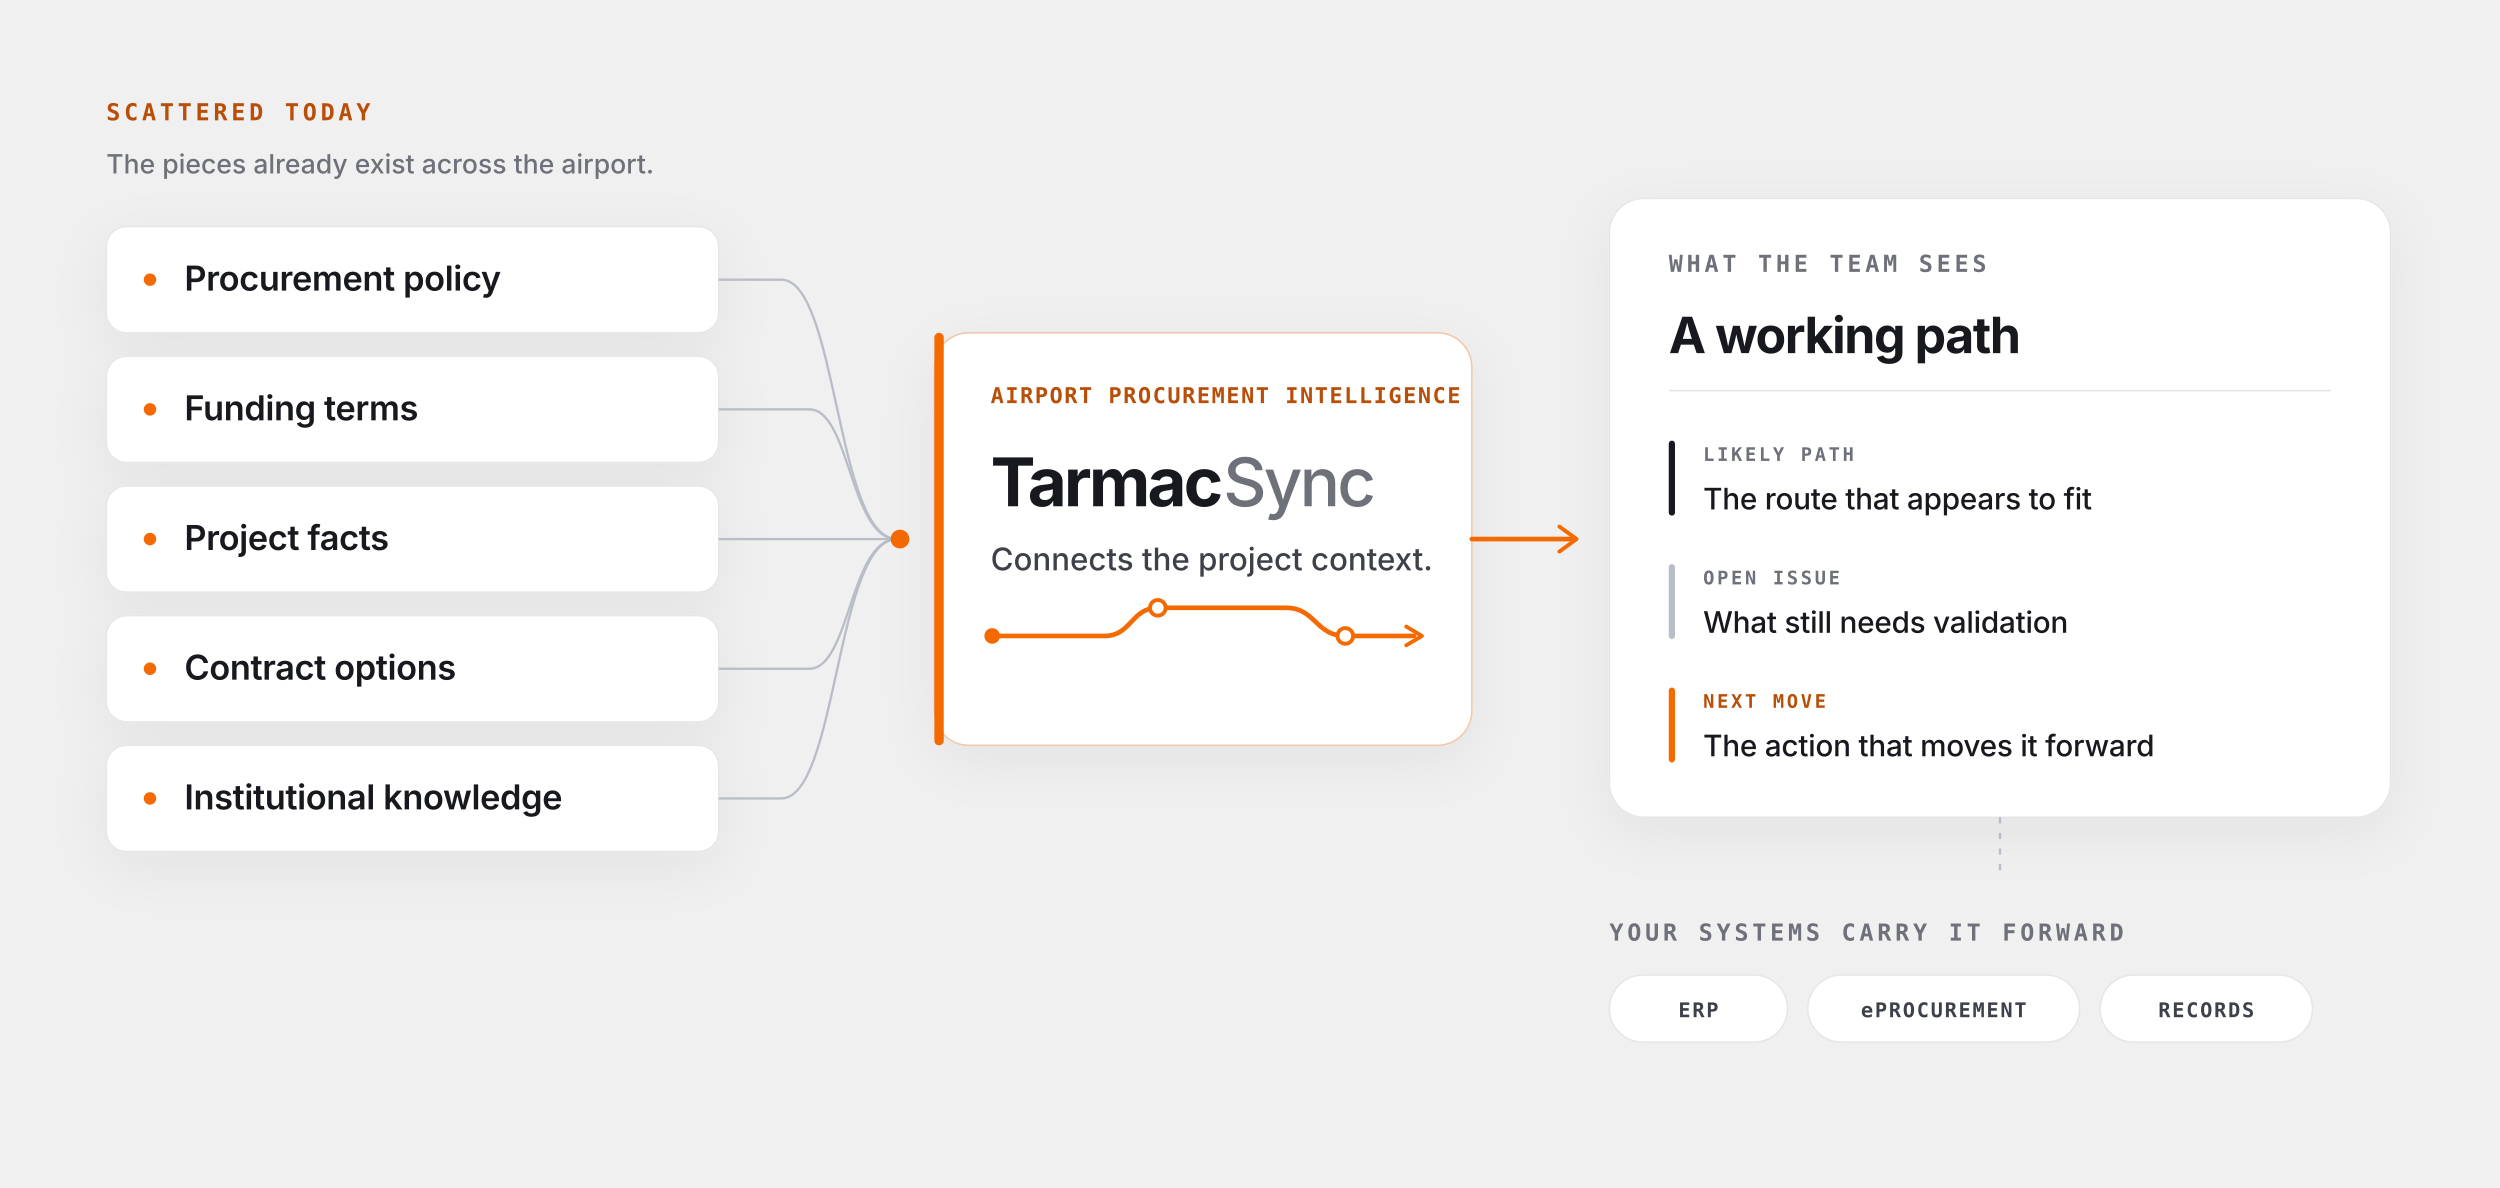
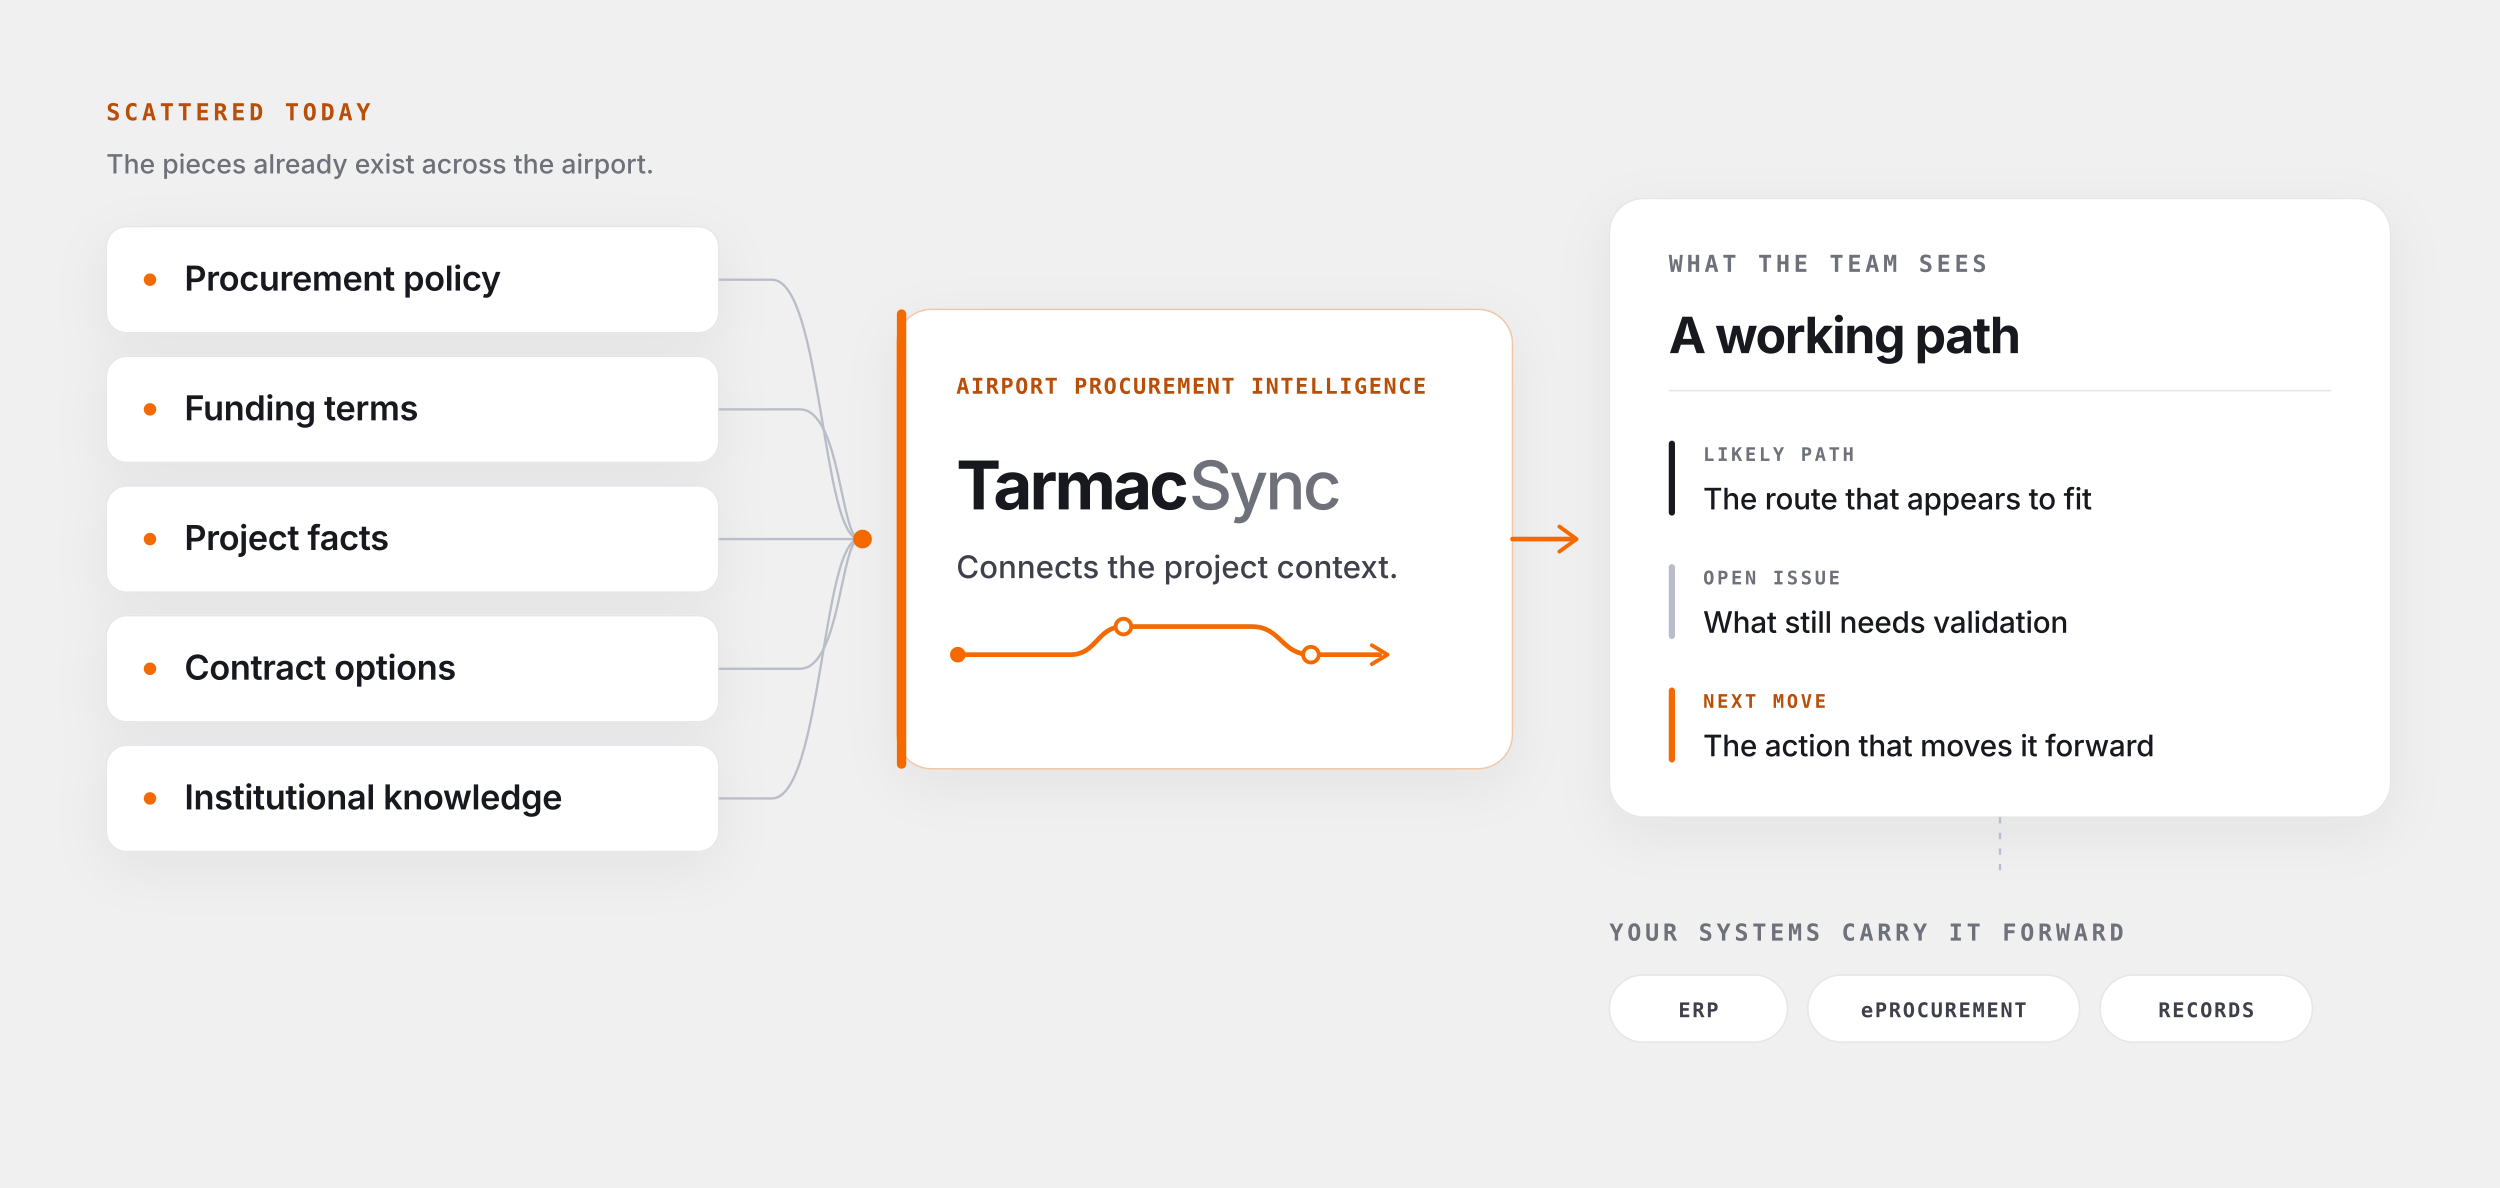
<svg xmlns="http://www.w3.org/2000/svg" width="1600" height="760" viewBox="0 0 1600 760" role="img" aria-labelledby="title description">
  <defs>
    <style>
      .sans { font-family: Inter, "Segoe UI", Roboto, Helvetica, Arial, sans-serif; }
      .mono { font-family: "JetBrains Mono", ui-monospace, SFMono-Regular, Menlo, Consolas, monospace; }
      .eyebrow { font-size: 15px; font-weight: 700; letter-spacing: 2.4px; }
      .input { font-size: 22px; font-weight: 600; letter-spacing: -0.25px; }
      .center-eyebrow { font-size: 14px; font-weight: 700; letter-spacing: 1px; }
      .brand { font-size: 43px; font-weight: 650; letter-spacing: -1.8px; }
      .center-copy { font-size: 20px; font-weight: 500; }
      .output-title { font-size: 32px; font-weight: 650; letter-spacing: -0.9px; }
      .row-label { font-size: 12px; font-weight: 700; letter-spacing: 1.7px; }
      .row-value { font-size: 19px; font-weight: 550; letter-spacing: -0.15px; }
      .system { font-size: 13px; font-weight: 700; letter-spacing: 1.1px; }
    </style>
    <filter id="soft-shadow" x="-20%" y="-20%" width="140%" height="160%">
      <feDropShadow dx="0" dy="10" stdDeviation="18" flood-color="#17191F" flood-opacity="0.055" />
    </filter>
  </defs>
  <g class="sans">
    <text x="68" y="77" class="mono eyebrow" fill="#B94E08">SCATTERED TODAY</text>
    <text x="68" y="111" font-size="17" font-weight="450" fill="#6E7179">The pieces already exist across the airport.</text>
    <g filter="url(#soft-shadow)">
      <rect x="68" y="145" width="392" height="68" rx="13" fill="#FFFFFF" stroke="#E4E6EA" />
      <rect x="68" y="228" width="392" height="68" rx="13" fill="#FFFFFF" stroke="#E4E6EA" />
      <rect x="68" y="311" width="392" height="68" rx="13" fill="#FFFFFF" stroke="#E4E6EA" />
      <rect x="68" y="394" width="392" height="68" rx="13" fill="#FFFFFF" stroke="#E4E6EA" />
      <rect x="68" y="477" width="392" height="68" rx="13" fill="#FFFFFF" stroke="#E4E6EA" />
    </g>
    <g fill="#F56A00">
      <circle cx="96" cy="179" r="4" />
      <circle cx="96" cy="262" r="4" />
      <circle cx="96" cy="345" r="4" />
      <circle cx="96" cy="428" r="4" />
      <circle cx="96" cy="511" r="4" />
    </g>
    <g class="input" fill="#17191F">
      <text x="118" y="186">Procurement policy</text>
      <text x="118" y="269">Funding terms</text>
      <text x="118" y="352">Project facts</text>
      <text x="118" y="435">Contract options</text>
      <text x="118" y="518">Institutional knowledge</text>
    </g>
    <g fill="none" stroke="#B9BDC7" stroke-width="1.5">
-       <path d="M460 179 H500 C536 179 535 345 574 345" />
-       <path d="M460 262 H518 C544 262 544 345 574 345" />
-       <path d="M460 345 H574" />
-       <path d="M460 428 H518 C544 428 544 345 574 345" />
-       <path d="M460 511 H500 C536 511 535 345 574 345" />
+       <path d="M460 179 H494 C526 179 526 345 550 345" />
+       <path d="M460 262 H512 C538 262 538 345 550 345" />
+       <path d="M460 345 H550" />
+       <path d="M460 428 H512 C538 428 538 345 550 345" />
+       <path d="M460 511 H494 C526 511 526 345 550 345" />
    </g>
-     <circle cx="576" cy="345" r="6" fill="#F56A00" />
+     <circle cx="552" cy="345" r="6" fill="#F56A00" />
    <g filter="url(#soft-shadow)">
-       <rect x="598" y="213" width="344" height="264" rx="22" fill="#FFFFFF" stroke="#F1C7A9" />
+       <rect x="574" y="198" width="394" height="294" rx="22" fill="#FFFFFF" stroke="#F1C7A9" />
    </g>
-     <rect x="598" y="213" width="6" height="264" rx="3" fill="#F56A00" />
-     <text x="634" y="258" class="mono center-eyebrow" fill="#B94E08">AIRPORT PROCUREMENT INTELLIGENCE</text>
-     <text x="634" y="324" class="brand" fill="#17191F">Tarmac<tspan fill="#6E7179" font-weight="450">Sync</tspan>
+     <rect x="574" y="198" width="6" height="294" rx="3" fill="#F56A00" />
+     <text x="612" y="252" class="mono center-eyebrow" fill="#B94E08">AIRPORT PROCUREMENT INTELLIGENCE</text>
+     <text x="612" y="326" class="brand" fill="#17191F">Tarmac<tspan fill="#6E7179" font-weight="450">Sync</tspan>
    </text>
-     <text x="634" y="365" class="center-copy" fill="#3E4149">Connects the project context.</text>
-     <g transform="translate(635 407)">
+     <text x="612" y="370" class="center-copy" fill="#3E4149">Connects the project context.</text>
+     <g transform="translate(613 419)">
      <path d="M0 0 H72 C89 0 89 -18 106 -18 H188 C207 -18 207 0 226 0 H270" fill="none" stroke="#F56A00" stroke-width="3" stroke-linecap="round" />
      <circle cx="0" cy="0" r="5" fill="#F56A00" />
      <circle cx="106" cy="-18" r="5" fill="#FFFFFF" stroke="#F56A00" stroke-width="2.5" />
      <circle cx="226" cy="0" r="5" fill="#FFFFFF" stroke="#F56A00" stroke-width="2.5" />
      <path d="M265 -6 L275 0 L265 6" fill="none" stroke="#F56A00" stroke-width="2.5" stroke-linecap="round" stroke-linejoin="round" />
    </g>
-     <path d="M942 345 H1008" fill="none" stroke="#F56A00" stroke-width="3" stroke-linecap="round" />
+     <path d="M968 345 H1008" fill="none" stroke="#F56A00" stroke-width="3" stroke-linecap="round" />
    <path d="M998 337 L1009 345 L998 353" fill="none" stroke="#F56A00" stroke-width="2.5" stroke-linecap="round" stroke-linejoin="round" />
    <g filter="url(#soft-shadow)">
      <rect x="1030" y="127" width="500" height="396" rx="22" fill="#FFFFFF" stroke="#E4E6EA" />
    </g>
    <text x="1068" y="174" class="mono eyebrow" fill="#6E7179">WHAT THE TEAM SEES</text>
    <text x="1068" y="226" class="output-title" fill="#17191F">A working path</text>
    <line x1="1068" y1="250" x2="1492" y2="250" stroke="#E4E6EA" />
    <g>
      <rect x="1068" y="282" width="4" height="48" rx="2" fill="#17191F" />
      <text x="1090" y="295" class="mono row-label" fill="#6E7179">LIKELY PATH</text>
      <text x="1090" y="326" class="row-value" fill="#17191F">The route that appears to fit</text>
      <rect x="1068" y="361" width="4" height="48" rx="2" fill="#B9BDC7" />
      <text x="1090" y="374" class="mono row-label" fill="#6E7179">OPEN ISSUE</text>
      <text x="1090" y="405" class="row-value" fill="#17191F">What still needs validation</text>
      <rect x="1068" y="440" width="4" height="48" rx="2" fill="#F56A00" />
      <text x="1090" y="453" class="mono row-label" fill="#B94E08">NEXT MOVE</text>
      <text x="1090" y="484" class="row-value" fill="#17191F">The action that moves it forward</text>
    </g>
    <path d="M1280 523 V563" fill="none" stroke="#B9BDC7" stroke-width="1.5" stroke-dasharray="4 6" />
    <text x="1030" y="602" class="mono eyebrow" fill="#6E7179">YOUR SYSTEMS CARRY IT FORWARD</text>
    <g>
      <rect x="1030" y="624" width="114" height="43" rx="21.5" fill="#FFFFFF" stroke="#E4E6EA" />
      <rect x="1157" y="624" width="174" height="43" rx="21.5" fill="#FFFFFF" stroke="#E4E6EA" />
      <rect x="1344" y="624" width="136" height="43" rx="21.5" fill="#FFFFFF" stroke="#E4E6EA" />
      <text x="1087" y="651" text-anchor="middle" class="mono system" fill="#3E4149">ERP</text>
      <text x="1244" y="651" text-anchor="middle" class="mono system" fill="#3E4149">ePROCUREMENT</text>
      <text x="1412" y="651" text-anchor="middle" class="mono system" fill="#3E4149">RECORDS</text>
    </g>
  </g>
</svg>
